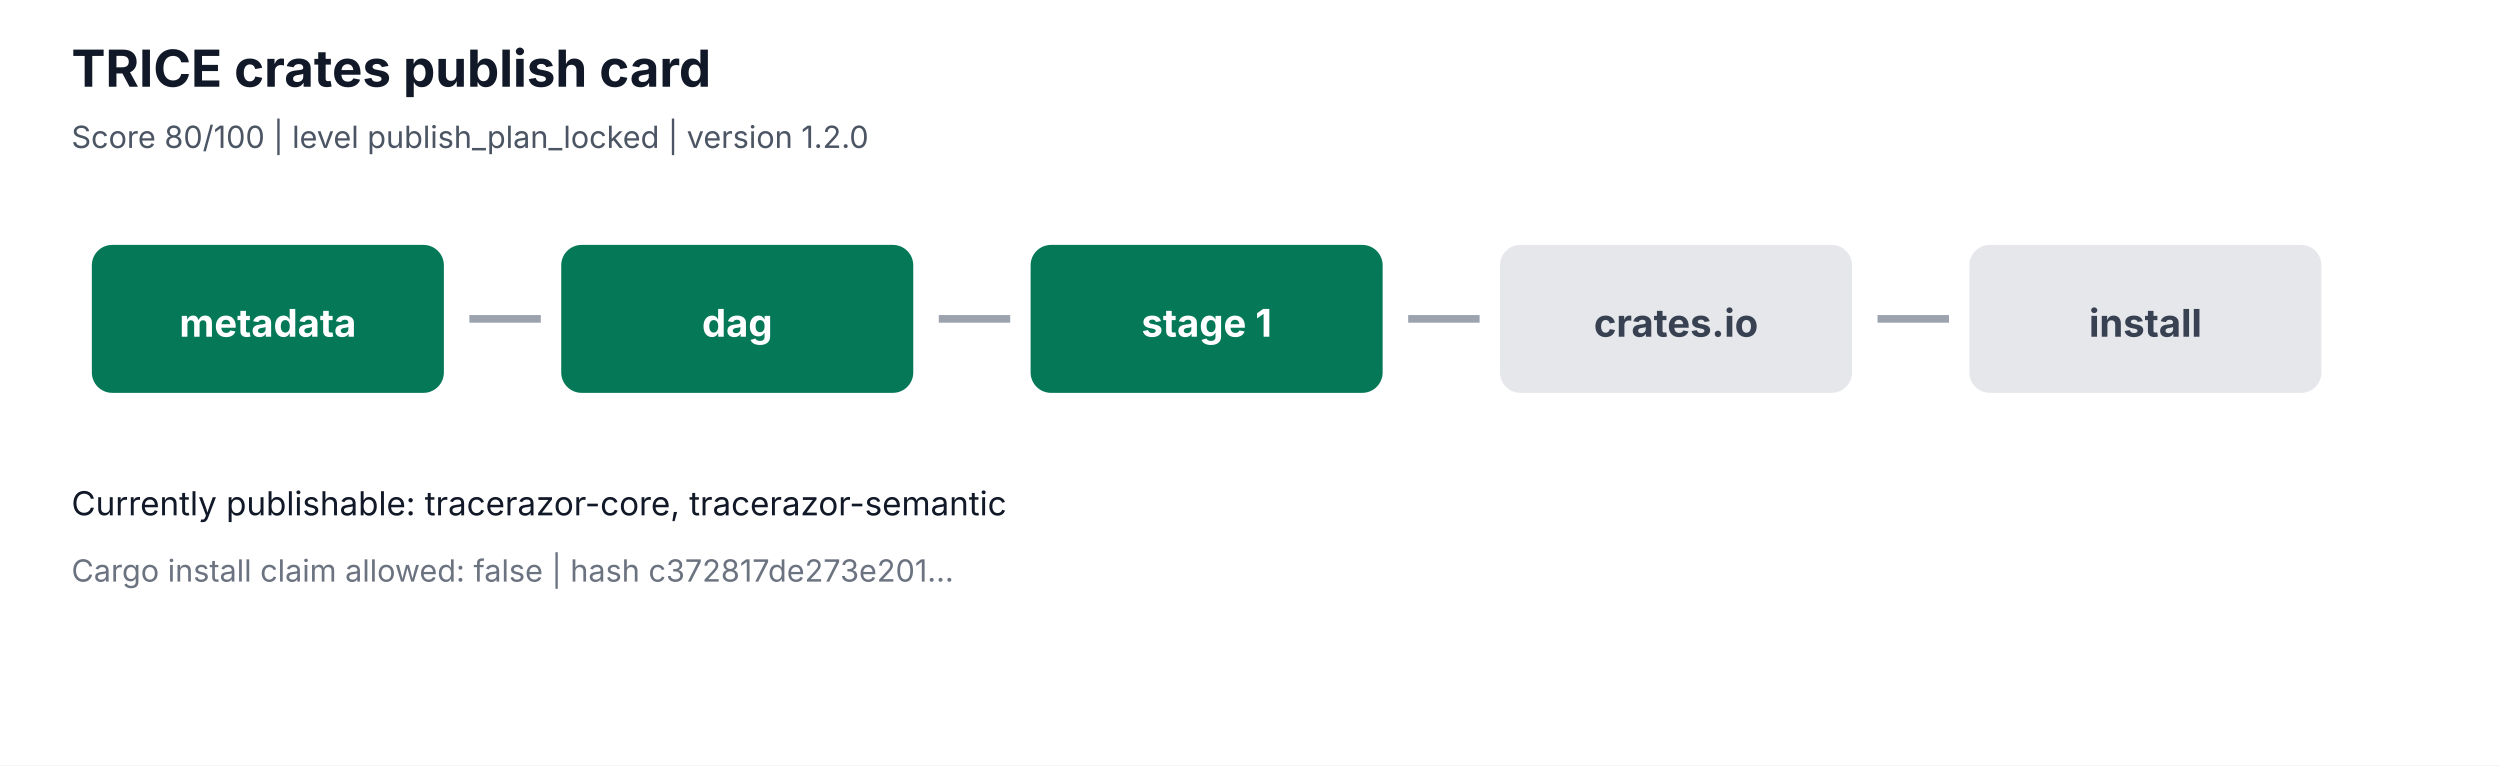
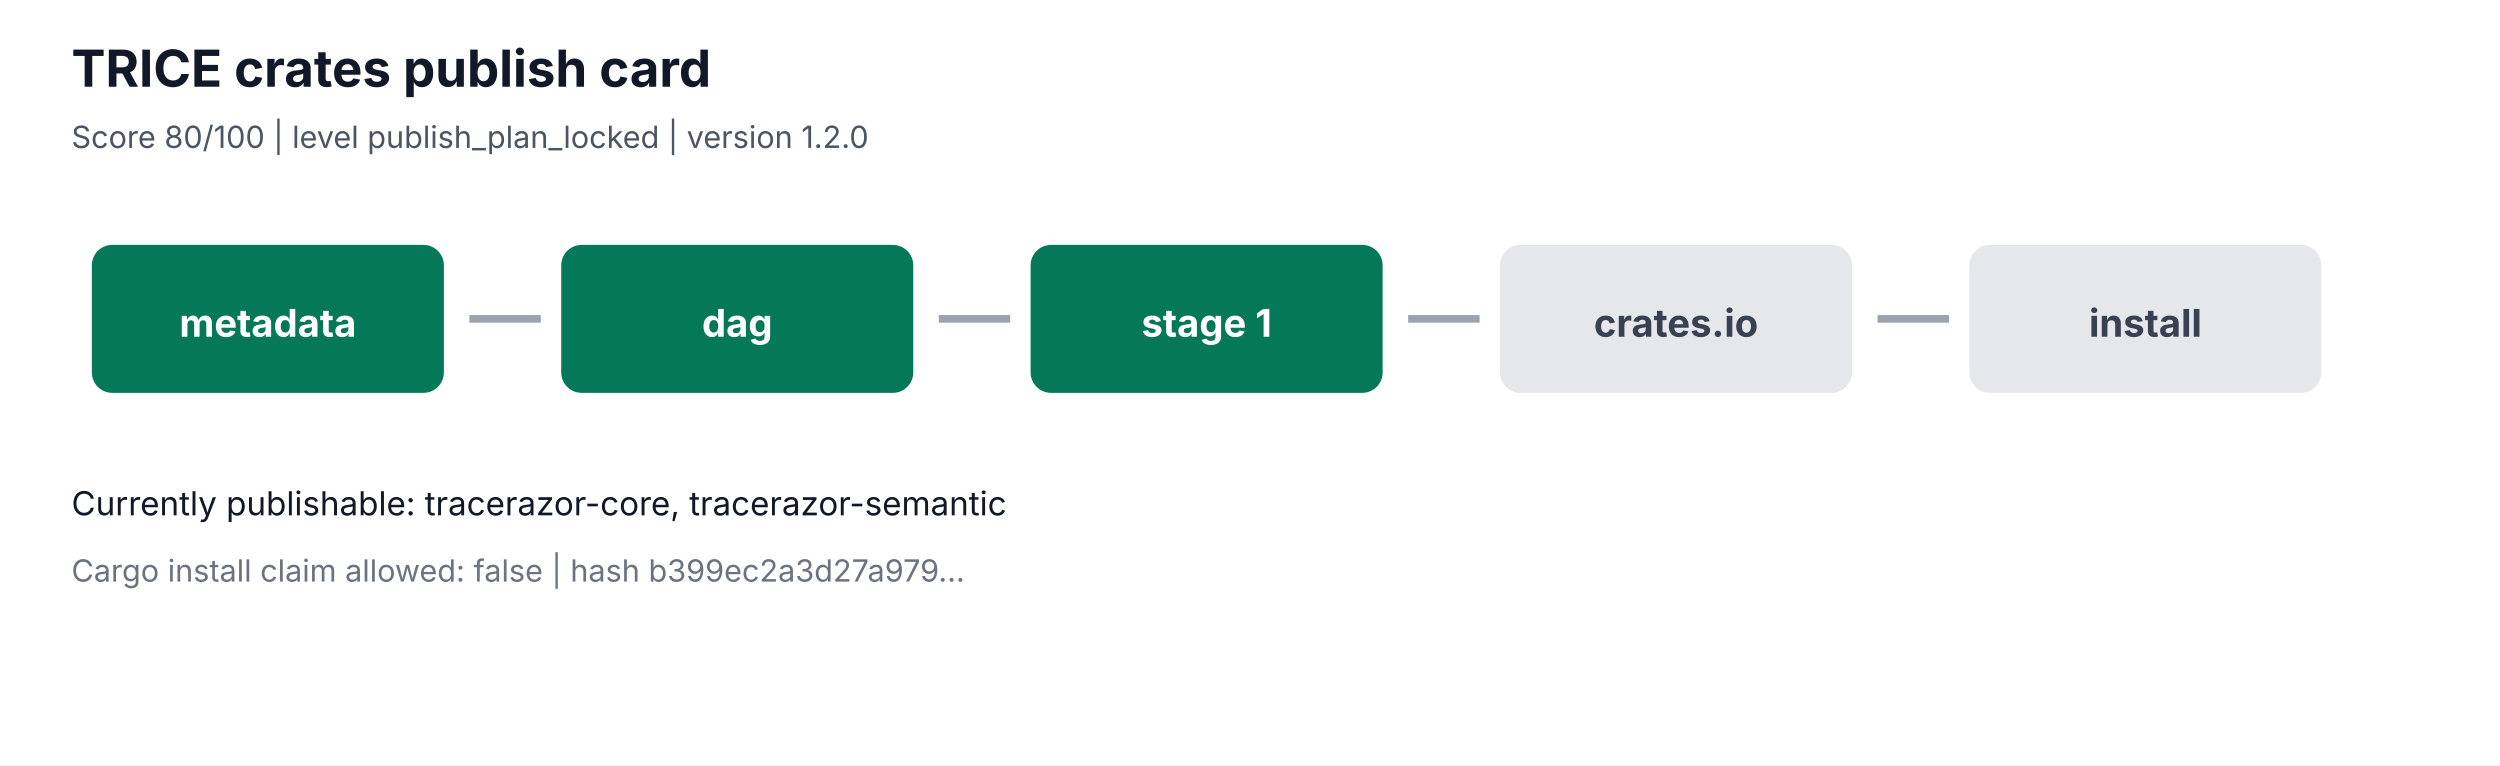
<svg xmlns="http://www.w3.org/2000/svg" width="980" height="300" viewBox="0 0 980 300">
  <rect width="100%" height="100%" fill="#ffffff" />
  <text x="28" y="34" font-family="Inter,Segoe UI,Arial" font-size="20" font-weight="700" fill="#111827">TRICE crates publish card</text>
  <text x="28" y="58" font-family="Inter,Segoe UI,Arial" font-size="12" fill="#4b5563">Score 80/100 | level publish_plan_locked | version 1.2.0</text>
  <rect x="36" y="96" width="138" height="58" rx="8" fill="#047857" />
  <text x="105" y="132" text-anchor="middle" font-family="Inter,Segoe UI,Arial" font-size="15" font-weight="700" fill="#ffffff">metadata</text>
  <line x1="184" y1="125" x2="212" y2="125" stroke="#9ca3af" stroke-width="3" />
  <rect x="220" y="96" width="138" height="58" rx="8" fill="#047857" />
  <text x="289" y="132" text-anchor="middle" font-family="Inter,Segoe UI,Arial" font-size="15" font-weight="700" fill="#ffffff">dag</text>
  <line x1="368" y1="125" x2="396" y2="125" stroke="#9ca3af" stroke-width="3" />
  <rect x="404" y="96" width="138" height="58" rx="8" fill="#047857" />
  <text x="473" y="132" text-anchor="middle" font-family="Inter,Segoe UI,Arial" font-size="15" font-weight="700" fill="#ffffff">stage 1</text>
  <line x1="552" y1="125" x2="580" y2="125" stroke="#9ca3af" stroke-width="3" />
  <rect x="588" y="96" width="138" height="58" rx="8" fill="#e5e7eb" />
  <text x="657" y="132" text-anchor="middle" font-family="Inter,Segoe UI,Arial" font-size="15" font-weight="700" fill="#374151">crates.io</text>
  <line x1="736" y1="125" x2="764" y2="125" stroke="#9ca3af" stroke-width="3" />
  <rect x="772" y="96" width="138" height="58" rx="8" fill="#e5e7eb" />
  <text x="841" y="132" text-anchor="middle" font-family="Inter,Segoe UI,Arial" font-size="15" font-weight="700" fill="#374151">install</text>
  <text x="28" y="202" font-family="Inter,Segoe UI,Arial" font-size="13" fill="#111827">Currently publishable: tracerazor-core, tracerazor-semantic</text>
-   <text x="28" y="228" font-family="Inter,Segoe UI,Arial" font-size="12" fill="#6b7280">Cargo install claim allowed: false | hash c372817de273e201...</text>
+   <text x="28" y="228" font-family="Inter,Segoe UI,Arial" font-size="12" fill="#6b7280">Cargo install claim allowed: false | hash b399ec2a3d27a979...</text>
</svg>
